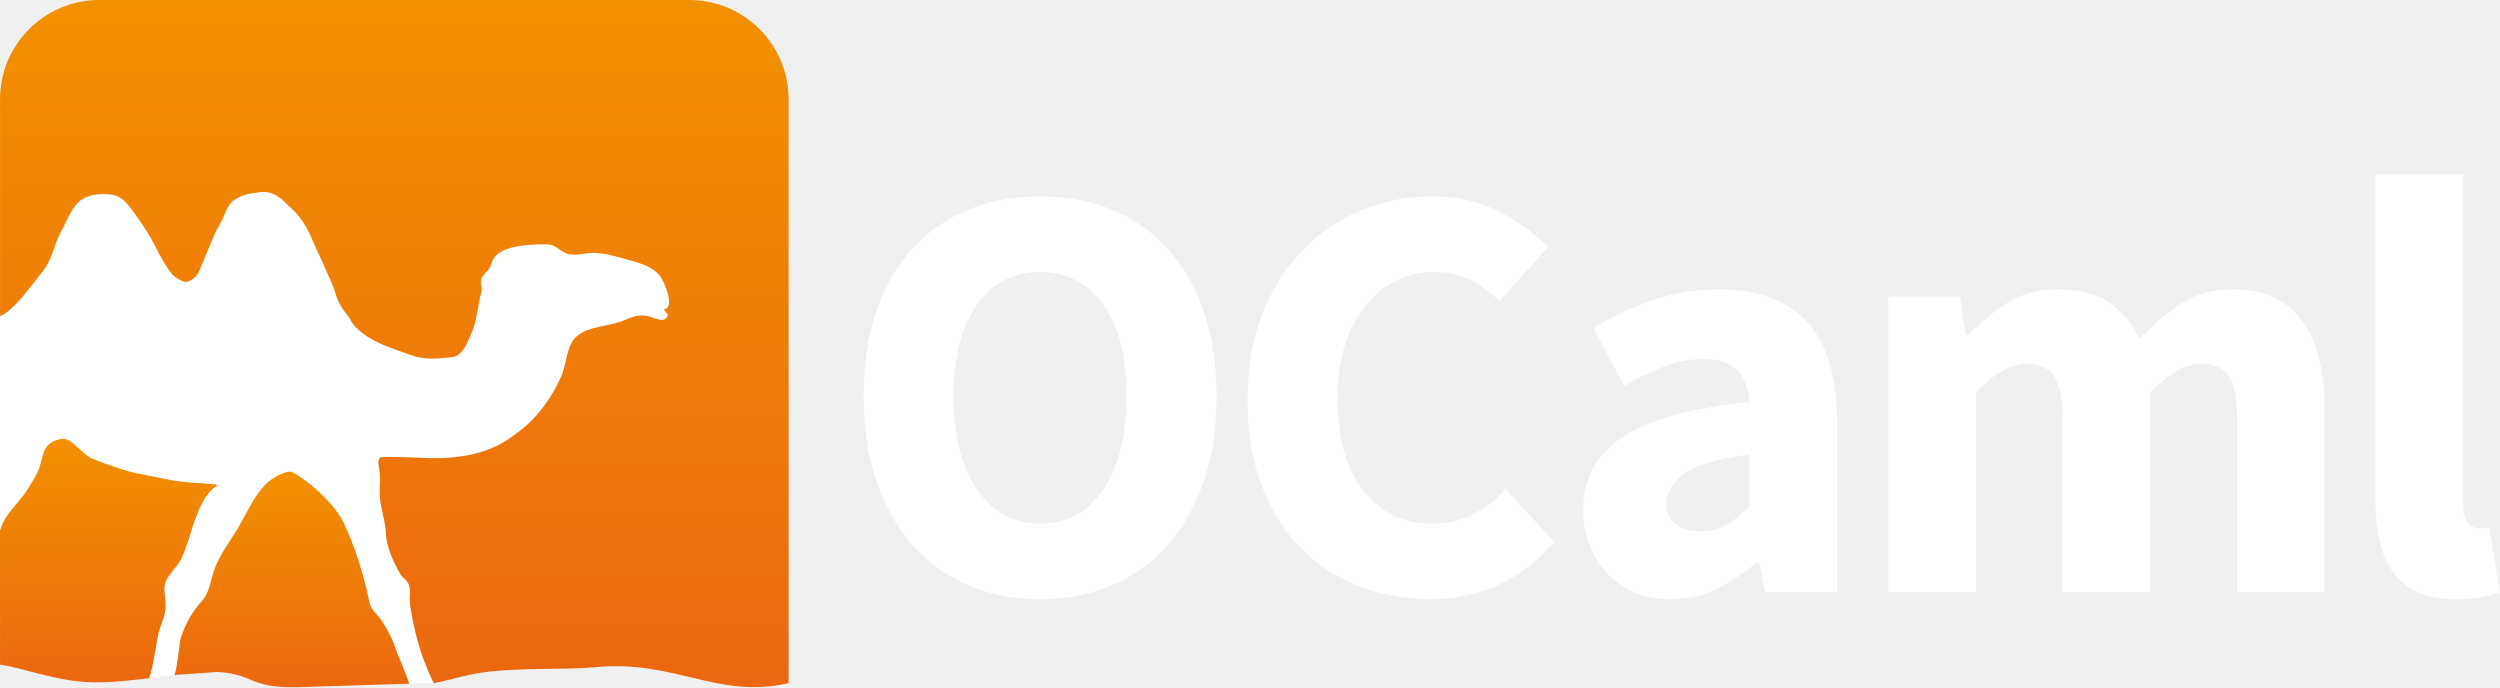
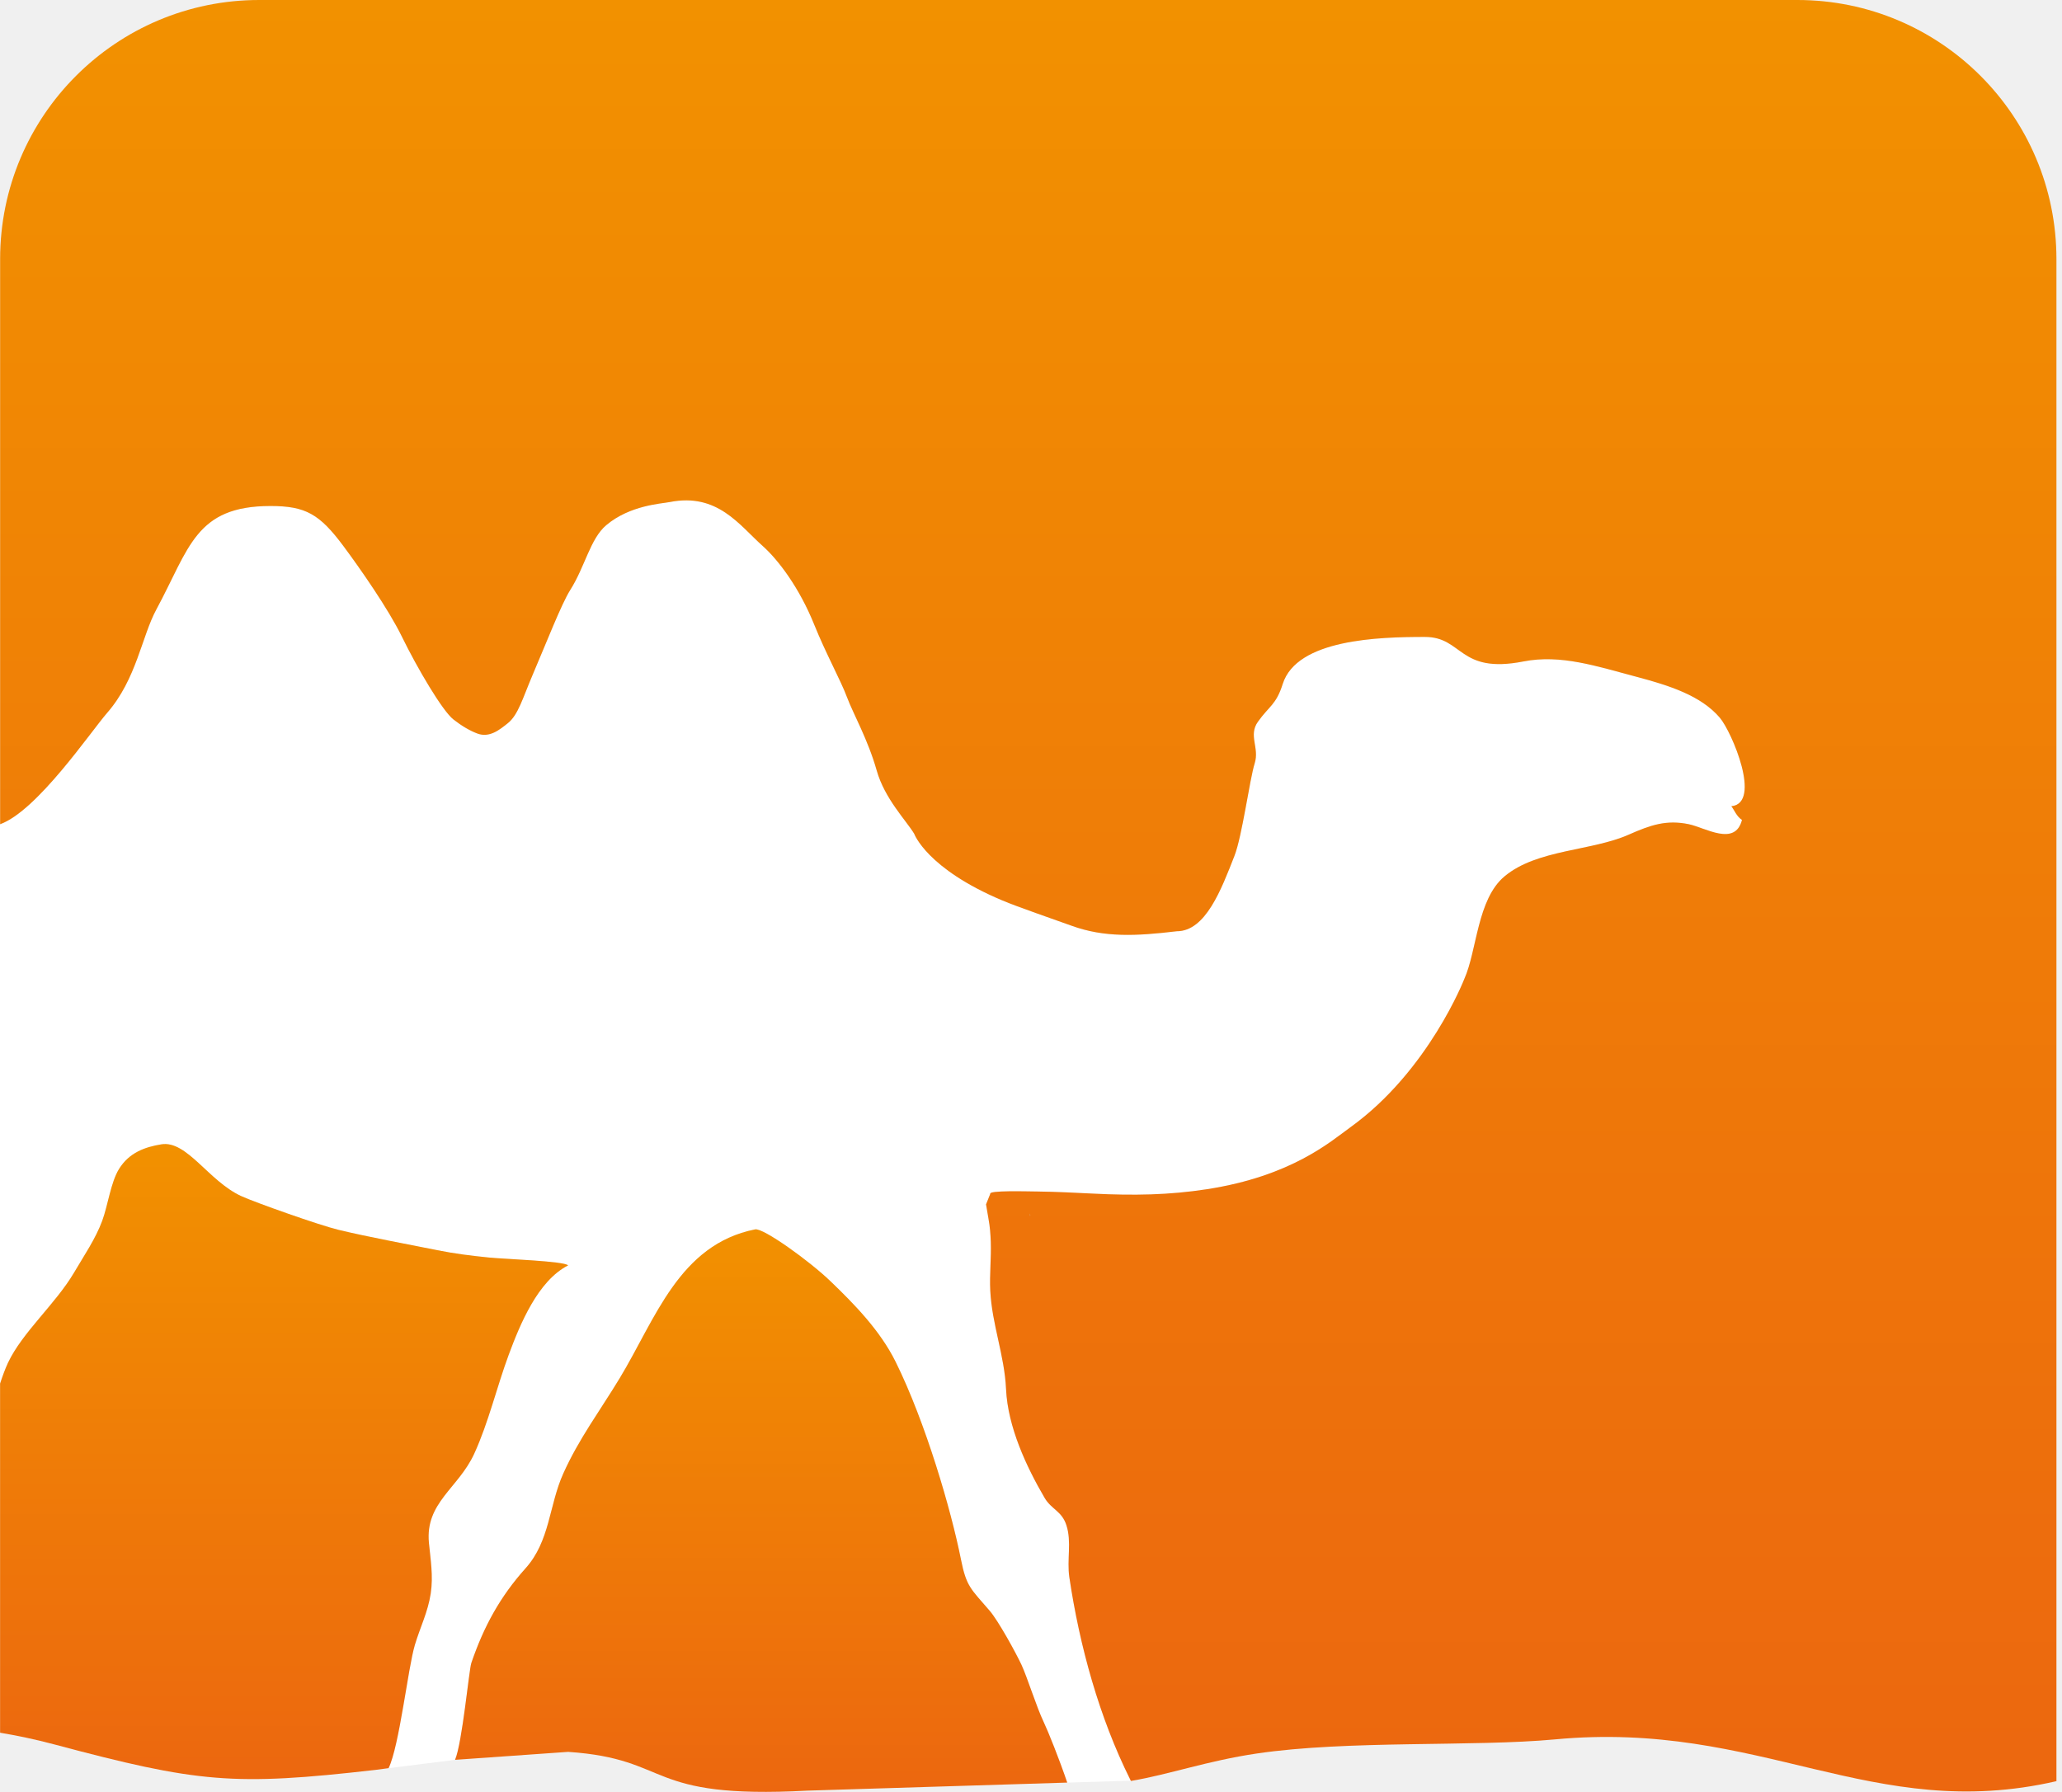
- <svg xmlns="http://www.w3.org/2000/svg" version="1.1" id="Layer_1" x="0px" y="0px" width="524.819" height="144.277" viewBox="0 0 524.819 144.277" enable-background="new 0 0 841.89 595.28" xml:space="preserve">
+ <svg xmlns="http://www.w3.org/2000/svg" version="1.1" id="Layer_1" x="0px" y="0px" width="166" height="144.277" viewBox="0 0 166 144.277" enable-background="new 0 0 841.89 595.28" xml:space="preserve">
  <defs id="defs63" />
  <g id="g3" transform="translate(-158.534,-225.501)">
    <g id="g5">
      <path d="m 244.619,352.501 c -0.209,-1.424 0.197,-2.841 -0.232,-4.177 -0.367,-1.166 -1.209,-1.273 -1.762,-2.221 -1.457,-2.487 -2.963,-5.709 -3.102,-8.754 -0.127,-2.735 -1.133,-5.206 -1.27,-7.917 -0.066,-1.308 0.088,-2.657 0.041,-3.952 -0.025,-0.63 -0.061,-1.176 -0.186,-1.86 -0.031,-0.169 -0.143,-0.865 -0.195,-1.144 l 0.34,-0.848 c -0.15,-0.291 2.902,-0.194 3.812,-0.188 1.545,0.019 2.998,0.099 4.539,0.173 3.148,0.156 6.016,0.117 9.082,-0.356 6.832,-1.055 9.973,-3.845 11.58,-5.005 6.273,-4.523 9.146,-11.918 9.146,-11.918 1.035,-2.31 1.031,-6.431 3.25,-8.276 2.615,-2.179 7.006,-2.022 10.008,-3.359 1.756,-0.777 3.023,-1.205 4.818,-0.833 1.332,0.278 3.73,1.821 4.281,-0.345 -0.445,-0.287 -0.619,-0.812 -0.857,-1.103 2.475,-0.245 0.047,-5.986 -0.932,-7.133 -1.512,-1.77 -4.035,-2.581 -6.719,-3.293 -3.188,-0.845 -6.08,-1.82 -9.082,-1.231 -5.242,1.026 -4.85,-1.974 -7.939,-1.974 -3.707,0 -10.303,0.182 -11.443,3.786 -0.531,1.683 -1.078,1.753 -1.998,3.044 -0.787,1.106 0.137,2.082 -0.258,3.344 -0.408,1.297 -1.007,5.865 -1.632,7.459 -1.057,2.697 -2.317,6.065 -4.643,6.065 -3.261,0.39 -5.824,0.515 -8.469,-0.445 -1.592,-0.578 -4.26,-1.483 -5.58,-2.039 -6.088,-2.563 -7.088,-5.367 -7.088,-5.367 -0.653,-1.08 -2.374,-2.821 -3.018,-5.093 -0.708,-2.502 -1.903,-4.589 -2.387,-5.891 -0.501,-1.349 -1.699,-3.51 -2.64,-5.846 -1.205,-2.991 -2.9,-5.223 -4.141,-6.331 -1.896,-1.69 -3.646,-4.306 -7.495,-3.546 -0.688,0.136 -3.188,0.249 -5.104,1.856 -1.299,1.09 -1.709,3.339 -2.912,5.236 -0.695,1.096 -1.917,4.24 -3.038,6.863 -0.777,1.818 -1.139,3.181 -1.979,3.85 -0.657,0.524 -1.471,1.201 -2.456,0.832 -0.611,-0.229 -1.264,-0.617 -1.923,-1.132 -0.89,-0.695 -2.913,-4.138 -4.156,-6.681 -1.077,-2.205 -3.376,-5.502 -4.706,-7.287 -1.914,-2.568 -3.036,-3.219 -5.864,-3.219 -6.067,0 -6.526,3.397 -9.195,8.337 -1.172,2.17 -1.599,5.614 -3.952,8.313 -1.345,1.544 -5.637,7.893 -8.621,8.972 v -0.031 l -0.008,0.031 v 45.257 l 0.008,0.063 v -0.284 c 0.193,-0.59 0.398,-1.156 0.631,-1.662 1.154,-2.459 3.832,-4.741 5.32,-7.266 0.809,-1.376 1.732,-2.724 2.268,-4.168 0.461,-1.244 0.688,-3.099 1.354,-4.178 0.816,-1.323 2.094,-1.773 3.406,-1.987 2.055,-0.339 3.801,2.954 6.43,4.166 1.121,0.515 6.281,2.342 7.83,2.717 2.551,0.61 5.381,1.119 7.971,1.642 1.387,0.28 2.713,0.443 4.141,0.588 1.281,0.128 6.08,0.287 6.377,0.634 -2.439,1.244 -3.869,4.736 -4.785,7.207 -0.955,2.575 -1.621,5.441 -2.775,7.96 -1.279,2.783 -3.961,3.941 -3.641,7.184 0.123,1.294 0.359,2.651 0.143,4.075 -0.23,1.499 -0.836,2.669 -1.277,4.137 -0.566,1.915 -1.24,8.1 -2.113,9.918 l 5.337,-0.669 0.009,-0.003 c 0.583,-1.386 1.12,-7.237 1.309,-7.794 0.998,-2.934 2.322,-5.348 4.359,-7.617 1.986,-2.211 1.883,-5.061 3.043,-7.637 1.256,-2.8 2.945,-5.039 4.539,-7.671 2.881,-4.759 4.781,-10.767 10.906,-11.989 0.654,-0.135 4.404,2.569 6.068,4.177 1.906,1.832 3.988,3.954 5.24,6.48 2.424,4.896 4.48,11.988 5.258,15.899 0.447,2.246 0.803,2.38 2.322,4.159 0.699,0.815 2.094,3.362 2.553,4.34 0.482,1.044 1.215,3.42 1.799,4.633 0.344,0.722 1.236,2.94 1.885,4.856 l 4.987,-0.156 c 0.018,0.042 0.109,-0.012 0.13,0.027 0.002,0 0.005,-10e-4 0.007,-0.002 -0.021,-0.038 -0.04,-0.082 -0.058,-0.123 -2.485,-4.987 -4.075,-10.757 -4.896,-16.279 z" id="path7" style="fill:#ffffff" />
      <path d="m 241.453,323.402 0.023,-0.061 c -0.034,-0.154 -0.046,-0.189 -0.023,0.061 z" id="path9" style="fill:#484444" />
      <g id="g11">
        <g id="g13">
          <linearGradient id="SVGID_1_" gradientUnits="userSpaceOnUse" x1="241.459" y1="323.22" x2="241.459" y2="323.401">
            <stop offset="0" style="stop-color:#F29100" id="stop16" />
            <stop offset="1" style="stop-color:#EC670F" id="stop18" />
          </linearGradient>
          <path d="m 241.453,323.402 0.023,-0.061 c -0.034,-0.154 -0.046,-0.189 -0.023,0.061 z" id="path20" style="fill:url(#SVGID_1_)" />
          <g id="g22">
            <linearGradient id="SVGID_2_" gradientUnits="userSpaceOnUse" x1="219.808" y1="324.482" x2="219.808" y2="369.779">
              <stop offset="0" style="stop-color:#F29100" id="stop25" />
              <stop offset="1" style="stop-color:#EC670F" id="stop27" />
            </linearGradient>
            <path d="m 242.565,364.175 c -0.584,-1.213 -1.316,-3.589 -1.799,-4.633 -0.459,-0.978 -1.854,-3.524 -2.553,-4.34 -1.52,-1.779 -1.875,-1.913 -2.322,-4.159 -0.777,-3.911 -2.834,-11.004 -5.258,-15.899 -1.252,-2.526 -3.334,-4.648 -5.24,-6.48 -1.664,-1.607 -5.414,-4.312 -6.068,-4.177 -6.125,1.223 -8.025,7.23 -10.906,11.989 -1.594,2.632 -3.283,4.871 -4.539,7.671 -1.16,2.575 -1.057,5.426 -3.043,7.637 -2.037,2.27 -3.361,4.684 -4.359,7.617 -0.189,0.557 -0.726,6.408 -1.309,7.794 0,0.001 -0.001,0.002 -0.001,0.003 l 9.104,-0.641 c 8.482,0.578 6.033,3.829 19.273,3.121 l 20.906,-0.647 0,0 c -0.65,-1.916 -1.542,-4.134 -1.886,-4.856 z" id="path29" style="fill:url(#SVGID_2_)" />
          </g>
          <g id="g31">
            <g id="g33">
              <linearGradient id="SVGID_3_" gradientUnits="userSpaceOnUse" x1="241.314" y1="225.501" x2="241.314" y2="369.749">
                <stop offset="0" style="stop-color:#F29100" id="stop36" />
                <stop offset="1" style="stop-color:#EC670F" id="stop38" />
              </linearGradient>
              <path d="m 303.229,225.501 h -123.83 c -11.518,0 -20.855,9.339 -20.855,20.857 v 45.476 0.031 c 2.984,-1.079 7.276,-7.428 8.621,-8.972 2.353,-2.7 2.78,-6.144 3.952,-8.313 2.669,-4.94 3.128,-8.337 9.195,-8.337 2.828,0 3.951,0.652 5.864,3.219 1.331,1.785 3.63,5.083 4.706,7.287 1.242,2.544 3.266,5.986 4.156,6.681 0.659,0.516 1.312,0.903 1.923,1.132 0.984,0.369 1.798,-0.308 2.456,-0.832 0.84,-0.669 1.202,-2.032 1.979,-3.85 1.122,-2.623 2.343,-5.766 3.038,-6.863 1.203,-1.896 1.613,-4.146 2.912,-5.236 1.916,-1.607 4.416,-1.72 5.104,-1.856 3.849,-0.76 5.599,1.856 7.495,3.546 1.241,1.108 2.937,3.34 4.141,6.331 0.941,2.336 2.139,4.497 2.64,5.846 0.484,1.302 1.679,3.389 2.387,5.891 0.643,2.272 2.364,4.013 3.018,5.093 0,0 1.001,2.804 7.088,5.367 1.32,0.556 3.988,1.46 5.58,2.039 2.645,0.961 5.207,0.836 8.469,0.445 2.326,0 3.586,-3.368 4.643,-6.065 0.625,-1.594 1.224,-6.162 1.632,-7.459 0.395,-1.262 -0.529,-2.238 0.258,-3.344 0.92,-1.291 1.467,-1.361 1.998,-3.044 1.141,-3.604 7.736,-3.786 11.443,-3.786 3.09,0 2.697,3 7.939,1.974 3.002,-0.589 5.895,0.387 9.082,1.231 2.684,0.712 5.207,1.523 6.719,3.293 0.979,1.146 3.406,6.888 0.932,7.133 0.238,0.291 0.412,0.816 0.857,1.103 -0.551,2.166 -2.949,0.623 -4.281,0.345 -1.795,-0.372 -3.062,0.056 -4.818,0.833 -3.002,1.337 -7.393,1.181 -10.008,3.359 -2.219,1.846 -2.215,5.967 -3.25,8.276 0,0 -2.873,7.394 -9.146,11.918 -1.607,1.16 -4.748,3.95 -11.58,5.005 -3.066,0.474 -5.934,0.513 -9.082,0.356 -1.541,-0.074 -2.994,-0.153 -4.539,-0.173 -0.91,-0.007 -3.963,-0.104 -3.812,0.188 l -0.34,0.848 c 0.053,0.279 0.164,0.976 0.195,1.144 0.125,0.685 0.16,1.231 0.186,1.86 0.047,1.295 -0.107,2.645 -0.041,3.952 0.137,2.711 1.143,5.182 1.27,7.917 0.139,3.045 1.645,6.267 3.102,8.754 0.553,0.947 1.395,1.055 1.762,2.221 0.43,1.336 0.023,2.753 0.232,4.177 0.82,5.521 2.41,11.292 4.896,16.275 0.017,0.041 0.037,0.086 0.058,0.123 0,0 0,0.001 0.001,0.002 3.07,-0.516 6.146,-1.62 10.135,-2.21 7.314,-1.085 17.486,-0.526 24.02,-1.138 16.533,-1.554 25.506,6.781 40.355,3.365 V 246.359 c -0.002,-11.519 -9.336,-20.858 -20.857,-20.858 z m -61.776,97.901 c -0.023,-0.25 -0.012,-0.215 0.023,-0.061 l -0.023,0.061 z" id="path40" style="fill:url(#SVGID_3_)" />
            </g>
          </g>
          <g id="g42">
            <linearGradient id="SVGID_4_" gradientUnits="userSpaceOnUse" x1="181.407" y1="317.616" x2="181.407" y2="368.75">
              <stop offset="0" style="stop-color:#F29100" id="stop45" />
              <stop offset="1" style="stop-color:#EC670F" id="stop47" />
            </linearGradient>
            <path d="m 196.709,342.554 c 1.154,-2.518 1.82,-5.385 2.775,-7.96 0.916,-2.471 2.346,-5.963 4.785,-7.207 -0.297,-0.347 -5.096,-0.506 -6.377,-0.634 -1.428,-0.145 -2.754,-0.308 -4.141,-0.588 -2.59,-0.523 -5.42,-1.031 -7.971,-1.642 -1.549,-0.375 -6.709,-2.202 -7.83,-2.717 -2.629,-1.212 -4.375,-4.505 -6.43,-4.166 -1.312,0.214 -2.59,0.664 -3.406,1.987 -0.666,1.079 -0.893,2.933 -1.354,4.178 -0.535,1.444 -1.459,2.792 -2.268,4.168 -1.488,2.524 -4.166,4.807 -5.32,7.266 -0.232,0.506 -0.438,1.072 -0.631,1.662 v 0.284 9.15 16.321 2.358 c 1.346,0.23 2.754,0.513 4.33,0.934 11.631,3.104 14.469,3.366 25.877,2.062 l 1.07,-0.142 c 0,0 0,-10e-4 0,-10e-4 0.873,-1.818 1.547,-8.003 2.113,-9.918 0.441,-1.468 1.047,-2.638 1.277,-4.137 0.217,-1.424 -0.02,-2.781 -0.143,-4.075 -0.317,-3.242 2.365,-4.4 3.644,-7.183 z" id="path49" style="fill:url(#SVGID_4_)" />
          </g>
        </g>
      </g>
    </g>
-     <path d="m 376.885,351.305 c -5.506,0 -10.533,-0.981 -15.08,-2.941 -4.549,-1.959 -8.447,-4.774 -11.701,-8.447 -3.254,-3.67 -5.777,-8.134 -7.57,-13.39 -1.795,-5.256 -2.691,-11.22 -2.691,-17.896 0,-6.674 0.896,-12.618 2.691,-17.832 1.793,-5.213 4.316,-9.593 7.57,-13.14 3.254,-3.545 7.152,-6.257 11.701,-8.134 4.547,-1.877 9.574,-2.816 15.08,-2.816 5.506,0 10.531,0.939 15.08,2.816 4.545,1.877 8.445,4.611 11.699,8.197 3.254,3.588 5.777,7.99 7.572,13.203 1.793,5.215 2.689,11.118 2.689,17.707 0,6.676 -0.896,12.64 -2.689,17.896 -1.795,5.256 -4.318,9.72 -7.572,13.39 -3.254,3.673 -7.154,6.488 -11.699,8.447 -4.548,1.958 -9.574,2.94 -15.08,2.94 z m 0,-15.894 c 5.588,0 10.012,-2.397 13.266,-7.195 3.252,-4.797 4.879,-11.325 4.879,-19.585 0,-8.175 -1.627,-14.558 -4.879,-19.146 -3.254,-4.587 -7.678,-6.883 -13.266,-6.883 -5.59,0 -10.012,2.295 -13.266,6.883 -3.254,4.589 -4.881,10.972 -4.881,19.146 0,8.26 1.627,14.788 4.881,19.585 3.255,4.798 7.677,7.195 13.266,7.195 z" id="path51" style="fill:#ffffff" />
-     <path d="m 420.432,309.507 c 0,-6.758 1.043,-12.784 3.129,-18.083 2.086,-5.297 4.9,-9.781 8.447,-13.453 3.545,-3.67 7.676,-6.464 12.389,-8.385 4.713,-1.918 9.699,-2.879 14.955,-2.879 5.088,0 9.697,1.064 13.828,3.191 4.129,2.128 7.57,4.611 10.324,7.446 l -10.137,11.388 c -2.086,-1.918 -4.193,-3.42 -6.32,-4.505 -2.127,-1.083 -4.609,-1.627 -7.445,-1.627 -2.838,0 -5.486,0.606 -7.947,1.814 -2.461,1.21 -4.609,2.941 -6.443,5.193 -1.836,2.252 -3.275,5.005 -4.318,8.259 -1.043,3.253 -1.564,6.926 -1.564,11.012 0,8.428 1.795,14.955 5.383,19.585 3.584,4.631 8.383,6.945 14.391,6.945 3.336,0 6.256,-0.667 8.76,-2.002 2.502,-1.334 4.754,-3.086 6.758,-5.256 l 10.137,11.138 c -3.422,4.004 -7.322,7.008 -11.701,9.01 -4.381,2.003 -9.117,3.004 -14.205,3.004 -5.256,0 -10.219,-0.897 -14.891,-2.69 -4.674,-1.793 -8.76,-4.443 -12.264,-7.947 -3.504,-3.504 -6.258,-7.862 -8.26,-13.077 -2.004,-5.211 -3.006,-11.239 -3.006,-18.081 z" id="path53" style="fill:#ffffff" />
-     <path d="m 490.887,332.533 c 0,-6.508 2.752,-11.596 8.258,-15.267 5.508,-3.67 14.393,-6.132 26.656,-7.383 -0.168,-2.754 -1.002,-4.943 -2.502,-6.57 -1.502,-1.627 -3.924,-2.44 -7.26,-2.44 -2.67,0 -5.34,0.501 -8.008,1.502 -2.672,1.001 -5.508,2.378 -8.51,4.13 l -6.508,-12.139 c 4.004,-2.419 8.197,-4.38 12.576,-5.882 4.381,-1.501 9.029,-2.252 13.953,-2.252 8.01,0 14.121,2.274 18.334,6.82 4.211,4.548 6.32,11.618 6.32,21.212 v 35.54 H 529.18 l -1.377,-6.382 h -0.375 c -2.672,2.336 -5.486,4.235 -8.447,5.693 -2.963,1.459 -6.195,2.19 -9.699,2.19 -2.836,0 -5.381,-0.481 -7.633,-1.439 -2.252,-0.958 -4.172,-2.294 -5.756,-4.005 -1.586,-1.709 -2.816,-3.691 -3.693,-5.944 -0.875,-2.253 -1.313,-4.713 -1.313,-7.384 z m 17.52,-1.377 c 0,2.003 0.645,3.484 1.939,4.442 1.293,0.961 3.023,1.439 5.193,1.439 2.168,0 4.004,-0.457 5.506,-1.376 1.502,-0.918 3.086,-2.21 4.756,-3.88 v -10.888 c -6.592,0.919 -11.137,2.253 -13.641,4.005 -2.501,1.754 -3.753,3.839 -3.753,6.258 z" id="path55" style="fill:#ffffff" />
-     <path d="m 554.958,287.732 h 15.018 l 1.252,8.009 h 0.5 c 2.586,-2.585 5.338,-4.818 8.26,-6.695 2.92,-1.877 6.424,-2.816 10.512,-2.816 4.422,0 7.988,0.897 10.699,2.69 2.711,1.795 4.859,4.36 6.445,7.696 2.754,-2.835 5.65,-5.275 8.697,-7.321 3.045,-2.043 6.652,-3.066 10.826,-3.066 6.672,0 11.574,2.233 14.703,6.695 3.129,4.464 4.693,10.574 4.693,18.333 v 38.544 h -18.396 v -36.166 c 0,-4.505 -0.606,-7.591 -1.814,-9.261 -1.211,-1.668 -3.15,-2.503 -5.818,-2.503 -3.088,0 -6.633,2.003 -10.639,6.007 v 41.923 h -18.394 v -36.166 c 0,-4.505 -0.607,-7.591 -1.815,-9.261 -1.211,-1.668 -3.15,-2.503 -5.82,-2.503 -3.172,0 -6.676,2.003 -10.512,6.007 v 41.923 h -18.397 v -62.069 z" id="path57" style="fill:#ffffff" />
-     <path d="m 657.2,262.078 h 18.397 v 69.203 c 0,1.921 0.353,3.254 1.062,4.005 0.709,0.751 1.439,1.126 2.191,1.126 0.416,0 0.769,0 1.062,0 0.291,0 0.689,-0.082 1.189,-0.25 l 2.252,13.641 c -1,0.416 -2.273,0.771 -3.816,1.063 -1.545,0.292 -3.359,0.439 -5.443,0.439 -3.172,0 -5.842,-0.501 -8.01,-1.502 -2.17,-1.001 -3.9,-2.397 -5.193,-4.192 -1.295,-1.793 -2.232,-3.961 -2.816,-6.507 -0.584,-2.544 -0.875,-5.401 -0.875,-8.572 v -68.454 z" id="path59" style="fill:#ffffff" />
  </g>
</svg>
